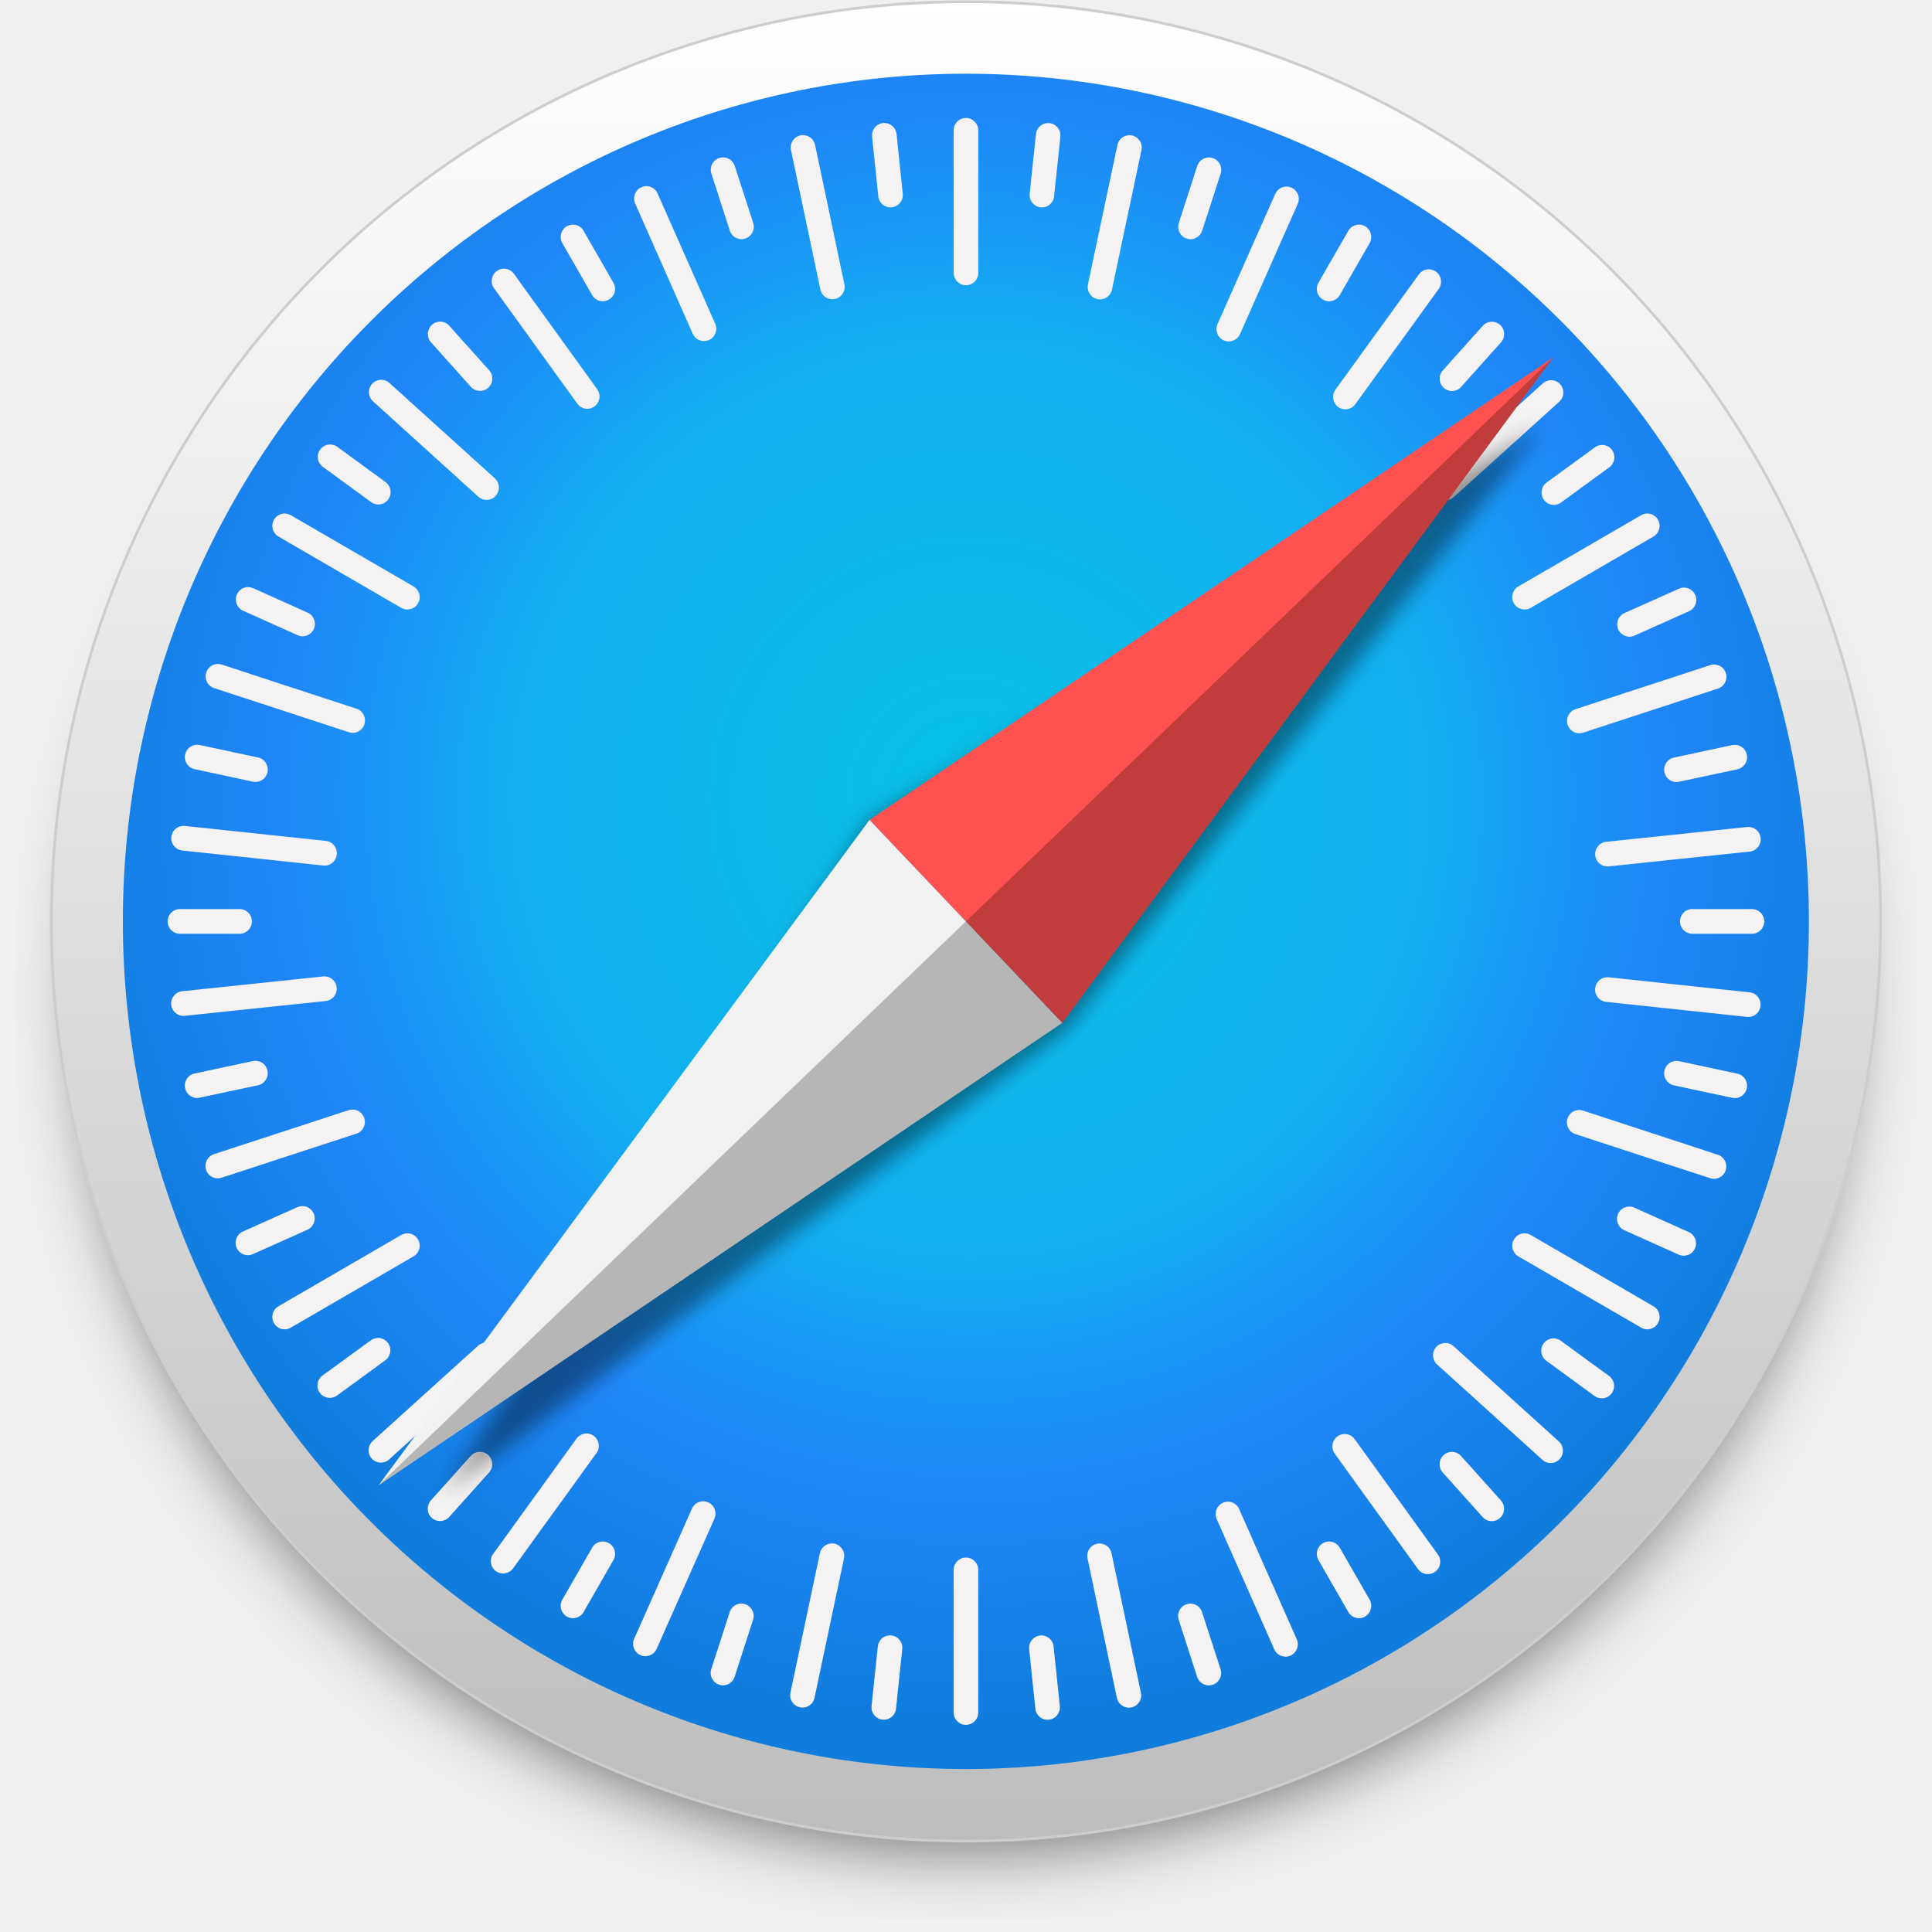
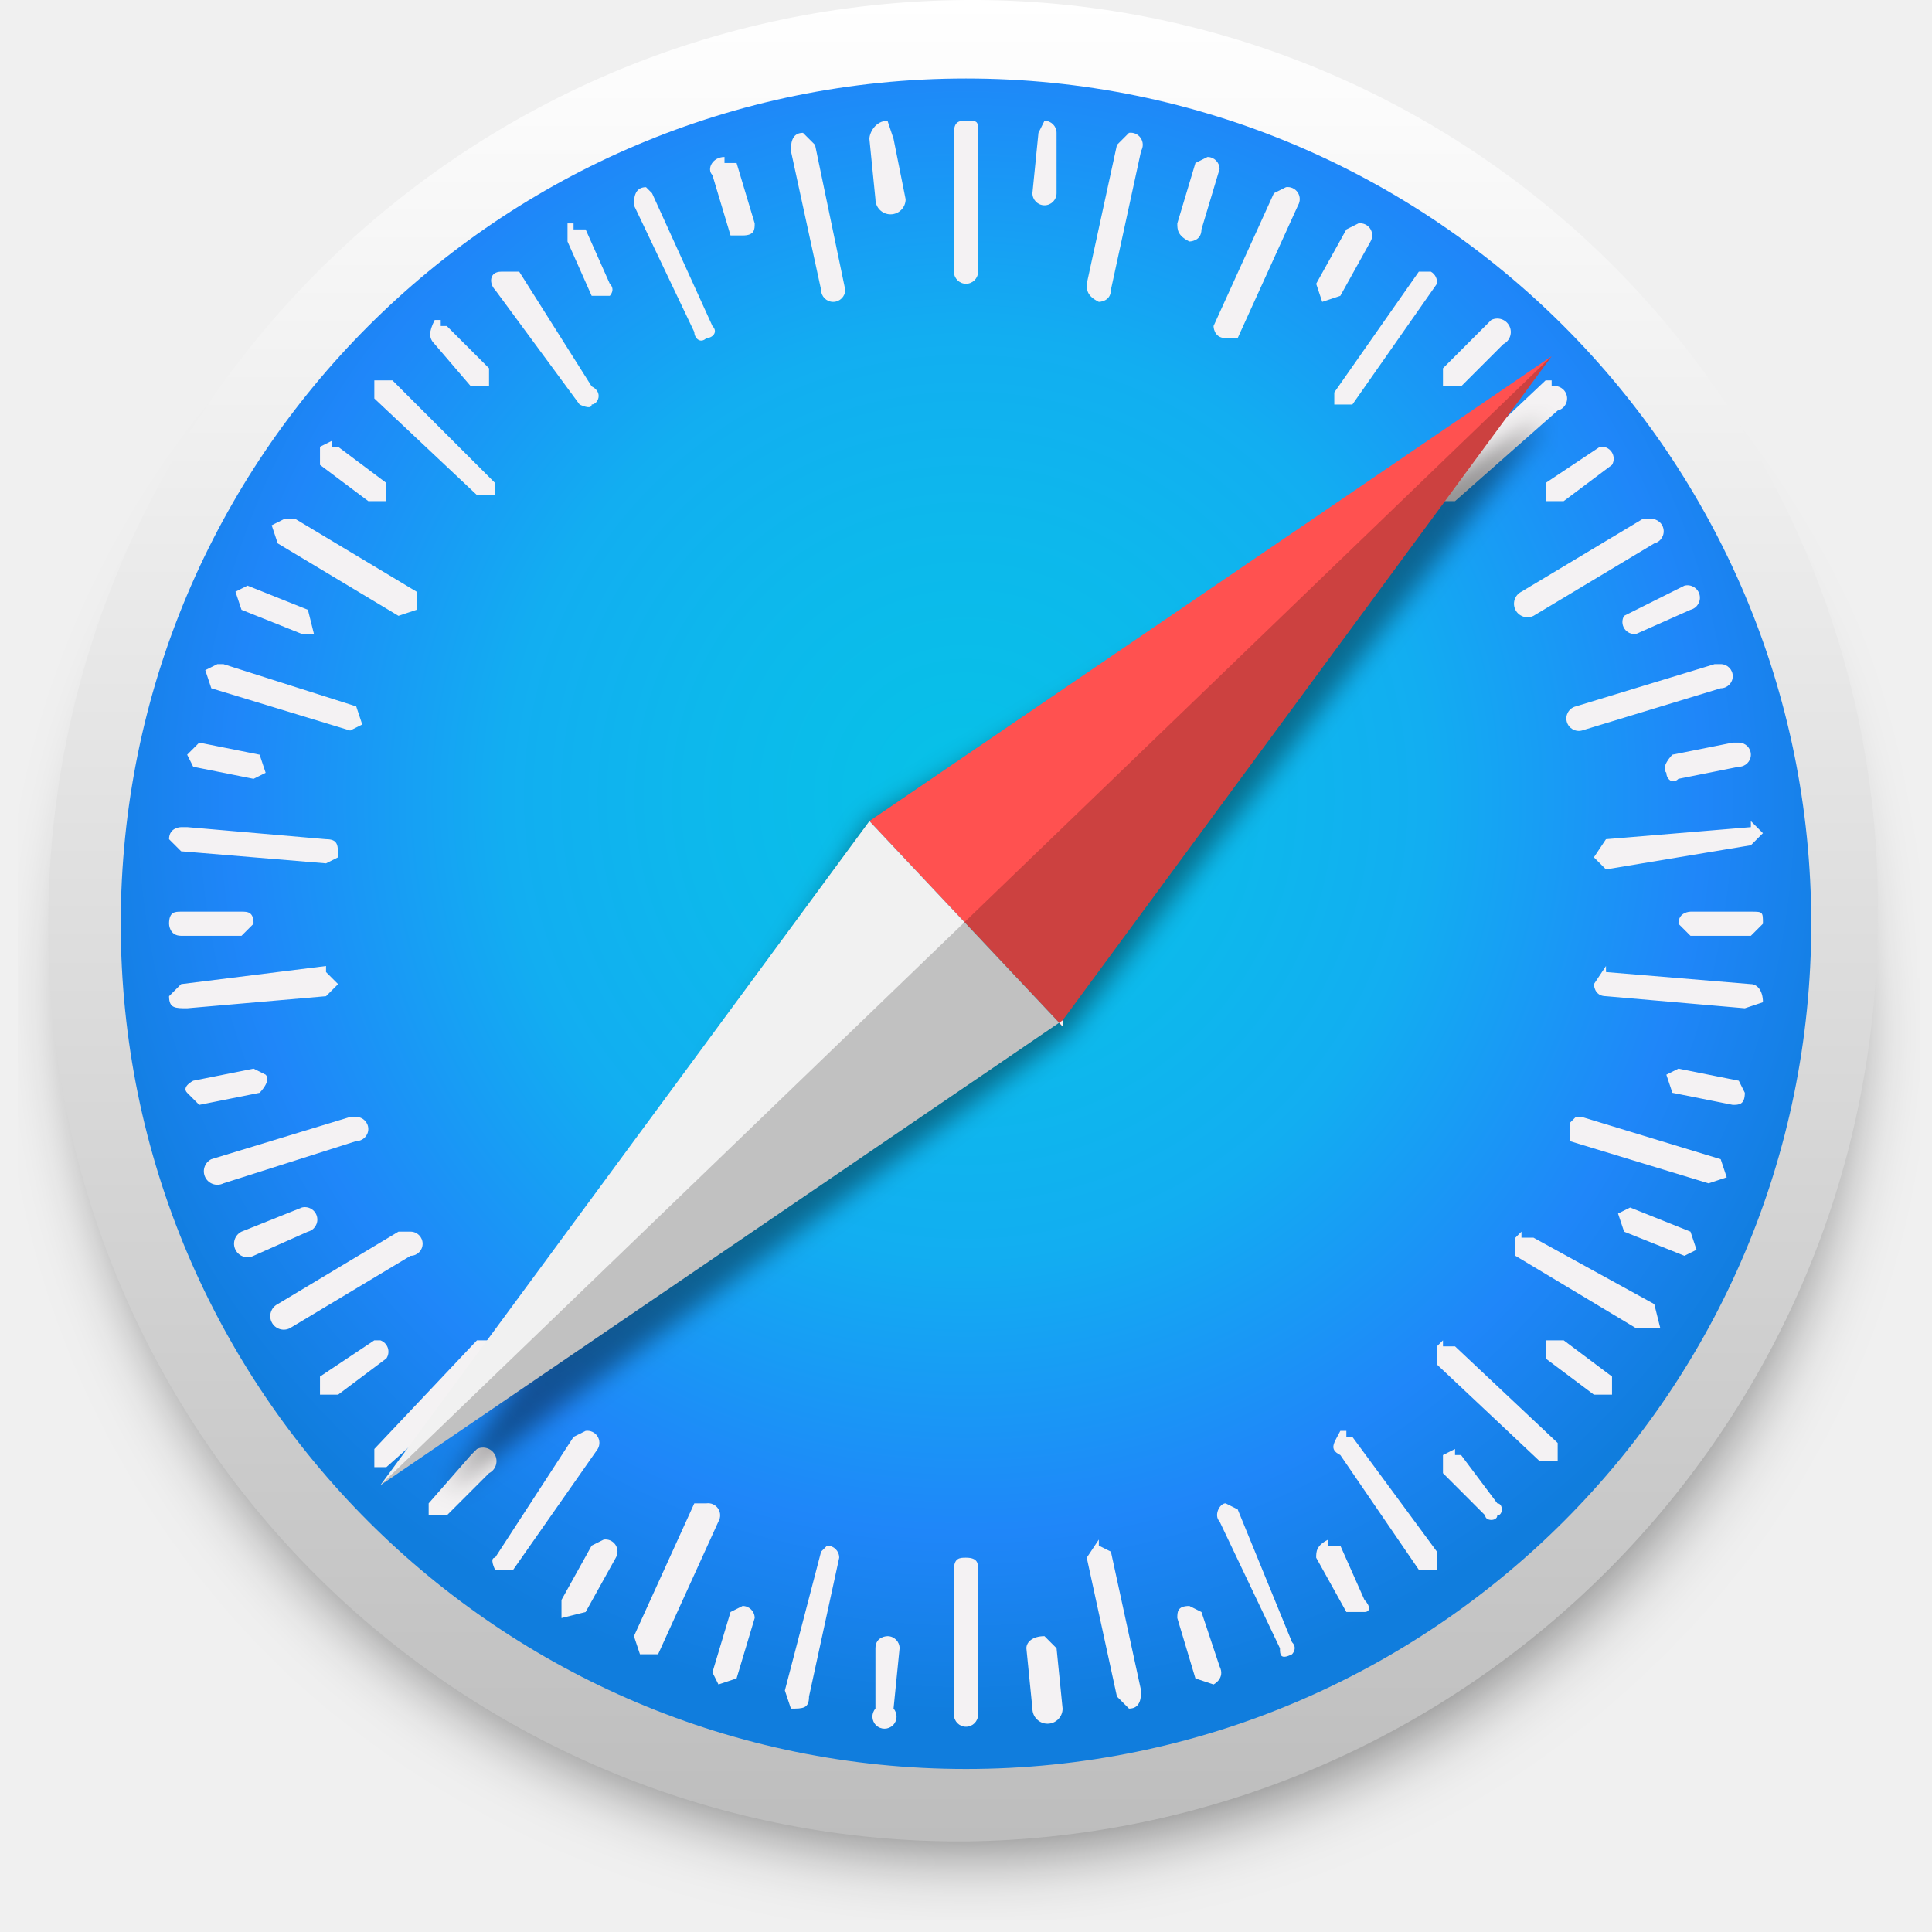
- <svg xmlns="http://www.w3.org/2000/svg" width="32" height="32" viewBox="0 0 32 32" fill="none">
-   <g clip-path="url(#clip0_2319_17099)">
-     <g opacity="0.53" filter="url(#filter0_f_2319_17099)">
-       <path d="M30.595 16.509C30.595 18.364 30.217 20.202 29.484 21.916C28.75 23.631 27.675 25.189 26.32 26.501C24.965 27.813 23.356 28.854 21.585 29.564C19.815 30.274 17.917 30.639 16 30.639C14.084 30.639 12.186 30.274 10.415 29.564C8.645 28.854 7.036 27.813 5.681 26.501C4.326 25.189 3.251 23.631 2.517 21.916C1.784 20.202 1.406 18.364 1.406 16.509C1.406 12.761 2.944 9.167 5.681 6.517C8.418 3.867 12.13 2.378 16 2.378C17.917 2.378 19.815 2.743 21.585 3.454C23.356 4.164 24.965 5.205 26.32 6.517C27.675 7.829 28.75 9.387 29.484 11.101C30.217 12.816 30.595 14.653 30.595 16.509Z" fill="black" />
+ <svg xmlns="http://www.w3.org/2000/svg" fill="none" viewBox="0 0 32 32">
+   <g clip-path="url(#a)">
+     <g filter="url(#b)" opacity=".5">
+       <path fill="#000" d="M30.6 16.5a13.7 13.7 0 0 1-4.3 10A14.6 14.6 0 0 1 16 30.6a15 15 0 0 1-10.3-4.1 14.1 14.1 0 0 1-4.3-10 14 14 0 0 1 4.3-10 14.8 14.8 0 0 1 23.8 4.6c.7 1.7 1 3.6 1 5.4Z" />
    </g>
-     <path d="M31.149 15.261C31.149 17.261 30.758 19.242 29.996 21.09C29.235 22.939 28.119 24.618 26.712 26.032C25.305 27.447 23.635 28.569 21.797 29.334C19.959 30.1 17.989 30.494 15.999 30.494C11.982 30.494 8.128 28.889 5.287 26.032C2.446 23.176 0.85 19.301 0.85 15.261C0.85 11.221 2.446 7.346 5.287 4.489C8.128 1.633 11.982 0.028 15.999 0.028C17.989 0.028 19.959 0.422 21.797 1.187C23.635 1.953 25.305 3.075 26.712 4.489C28.119 5.904 29.235 7.583 29.996 9.431C30.758 11.28 31.149 13.26 31.149 15.261Z" fill="url(#paint0_linear_2319_17099)" stroke="#CDCDCD" stroke-width="0.045" stroke-linecap="round" stroke-linejoin="round" />
-     <path d="M29.961 15.261C29.961 18.985 28.49 22.556 25.871 25.189C23.253 27.821 19.701 29.301 15.998 29.301C12.295 29.301 8.743 27.821 6.125 25.189C3.506 22.556 2.035 18.985 2.035 15.261C2.035 11.537 3.506 7.966 6.125 5.334C8.743 2.701 12.295 1.221 15.998 1.221C19.701 1.221 23.253 2.701 25.871 5.334C28.49 7.966 29.961 11.537 29.961 15.261Z" fill="url(#paint1_radial_2319_17099)" />
-     <path d="M15.999 1.954C15.886 1.954 15.796 2.045 15.796 2.158V4.519C15.796 4.633 15.886 4.724 15.999 4.724C16.112 4.724 16.203 4.633 16.203 4.519V2.158C16.203 2.045 16.112 1.954 15.999 1.954ZM14.667 2.038C14.654 2.037 14.64 2.037 14.626 2.038C14.514 2.05 14.433 2.15 14.445 2.263L14.547 3.251C14.559 3.364 14.659 3.445 14.771 3.433C14.883 3.422 14.964 3.321 14.952 3.209L14.85 2.221C14.839 2.122 14.762 2.047 14.667 2.038ZM17.34 2.039C17.246 2.048 17.168 2.123 17.158 2.222L17.055 3.209C17.043 3.322 17.124 3.422 17.236 3.434C17.348 3.446 17.448 3.365 17.459 3.252L17.563 2.264C17.575 2.152 17.494 2.051 17.381 2.039C17.367 2.038 17.354 2.038 17.34 2.039ZM13.299 2.238C13.286 2.238 13.272 2.239 13.258 2.242C13.148 2.266 13.078 2.374 13.101 2.485L13.588 4.795C13.611 4.906 13.719 4.976 13.829 4.952C13.939 4.929 14.009 4.821 13.986 4.71L13.5 2.4C13.479 2.303 13.394 2.237 13.299 2.238ZM18.708 2.24C18.613 2.239 18.528 2.305 18.508 2.402L18.02 4.711C17.997 4.822 18.067 4.931 18.177 4.954C18.287 4.978 18.395 4.907 18.418 4.796L18.906 2.487C18.93 2.376 18.86 2.268 18.749 2.244C18.736 2.241 18.722 2.24 18.708 2.24ZM11.994 2.608C11.967 2.605 11.94 2.608 11.913 2.617C11.806 2.652 11.748 2.767 11.783 2.875L12.088 3.82C12.123 3.928 12.237 3.986 12.344 3.951C12.452 3.916 12.51 3.801 12.475 3.693L12.17 2.749C12.144 2.668 12.073 2.615 11.994 2.608ZM20.006 2.608C19.927 2.615 19.857 2.668 19.83 2.749L19.525 3.694C19.49 3.801 19.548 3.917 19.656 3.952C19.763 3.987 19.877 3.928 19.912 3.82L20.218 2.876C20.252 2.768 20.194 2.653 20.087 2.618C20.06 2.609 20.033 2.606 20.006 2.608ZM10.703 3.083C10.676 3.083 10.649 3.089 10.624 3.101C10.521 3.147 10.475 3.267 10.52 3.371L11.474 5.528C11.52 5.632 11.64 5.678 11.743 5.632C11.846 5.586 11.892 5.466 11.846 5.362L10.892 3.205C10.858 3.127 10.782 3.081 10.703 3.083ZM21.312 3.09C21.233 3.089 21.157 3.134 21.122 3.212L20.166 5.368C20.12 5.471 20.166 5.592 20.269 5.638C20.372 5.684 20.491 5.638 20.538 5.535L21.494 3.378C21.54 3.275 21.494 3.154 21.391 3.108C21.365 3.097 21.338 3.091 21.312 3.09ZM9.504 3.721C9.465 3.718 9.425 3.726 9.388 3.748C9.291 3.804 9.257 3.929 9.314 4.027L9.808 4.887C9.864 4.986 9.988 5.019 10.086 4.962C10.183 4.906 10.217 4.781 10.16 4.683L9.666 3.823C9.631 3.761 9.569 3.725 9.504 3.721ZM22.494 3.721C22.429 3.725 22.367 3.761 22.332 3.823L21.838 4.683C21.782 4.781 21.815 4.906 21.913 4.962C22.01 5.019 22.134 4.986 22.191 4.887L22.685 4.027C22.741 3.929 22.708 3.804 22.61 3.748C22.573 3.726 22.533 3.718 22.494 3.721ZM8.341 4.45C8.301 4.452 8.262 4.464 8.228 4.489C8.137 4.556 8.116 4.683 8.183 4.775L9.562 6.686C9.628 6.778 9.755 6.798 9.846 6.732C9.937 6.665 9.957 6.538 9.891 6.446L8.512 4.535C8.471 4.478 8.406 4.448 8.341 4.45ZM23.672 4.461C23.607 4.458 23.542 4.488 23.501 4.545L22.119 6.454C22.053 6.546 22.073 6.673 22.164 6.74C22.255 6.807 22.382 6.787 22.448 6.695L23.83 4.786C23.896 4.694 23.876 4.567 23.785 4.5C23.751 4.475 23.712 4.462 23.672 4.461ZM7.3 5.327C7.248 5.325 7.195 5.342 7.154 5.38C7.07 5.456 7.063 5.585 7.138 5.669L7.799 6.407C7.875 6.491 8.003 6.498 8.087 6.422C8.171 6.346 8.177 6.217 8.102 6.133L7.441 5.395C7.403 5.353 7.352 5.33 7.3 5.327ZM24.699 5.329C24.648 5.332 24.596 5.354 24.559 5.397L23.898 6.135C23.822 6.219 23.829 6.348 23.913 6.424C23.997 6.5 24.125 6.493 24.2 6.409L24.861 5.671C24.937 5.586 24.93 5.457 24.846 5.381C24.804 5.343 24.751 5.326 24.699 5.329ZM6.303 6.29C6.252 6.293 6.201 6.316 6.163 6.358C6.087 6.442 6.094 6.571 6.178 6.647L7.923 8.227C8.007 8.303 8.135 8.296 8.211 8.212C8.286 8.127 8.279 7.998 8.196 7.922L6.45 6.343C6.408 6.305 6.355 6.288 6.303 6.29ZM25.701 6.297C25.649 6.294 25.596 6.312 25.554 6.35L23.808 7.928C23.724 8.004 23.717 8.133 23.793 8.217C23.868 8.301 23.996 8.308 24.08 8.232L25.826 6.654C25.91 6.578 25.917 6.449 25.842 6.365C25.804 6.323 25.753 6.3 25.701 6.297ZM5.474 7.362C5.409 7.36 5.344 7.389 5.303 7.447C5.236 7.538 5.256 7.666 5.348 7.733L6.147 8.316C6.238 8.383 6.365 8.363 6.431 8.271C6.497 8.179 6.477 8.052 6.386 7.985L5.587 7.401C5.553 7.376 5.514 7.364 5.474 7.362ZM26.529 7.37C26.49 7.371 26.451 7.384 26.417 7.409L25.617 7.992C25.526 8.059 25.506 8.186 25.572 8.278C25.638 8.37 25.765 8.39 25.856 8.323L26.656 7.74C26.747 7.673 26.767 7.546 26.701 7.454C26.66 7.397 26.595 7.367 26.529 7.37ZM4.7 8.506C4.635 8.51 4.573 8.546 4.538 8.608C4.481 8.706 4.515 8.83 4.612 8.887L6.646 10.068C6.743 10.124 6.867 10.091 6.924 9.993C6.98 9.895 6.947 9.77 6.849 9.713L4.816 8.533C4.779 8.511 4.739 8.503 4.7 8.506ZM27.299 8.506C27.26 8.503 27.219 8.511 27.183 8.533L25.149 9.713C25.051 9.77 25.018 9.895 25.075 9.993C25.131 10.091 25.255 10.124 25.353 10.068L27.386 8.887C27.484 8.831 27.517 8.706 27.461 8.608C27.425 8.546 27.364 8.51 27.299 8.506ZM4.114 9.724C4.035 9.722 3.959 9.768 3.924 9.846C3.878 9.949 3.924 10.07 4.027 10.116L4.929 10.521C5.032 10.567 5.152 10.521 5.198 10.417C5.244 10.313 5.198 10.193 5.095 10.147L4.193 9.742C4.167 9.731 4.14 9.725 4.114 9.724ZM27.888 9.733C27.862 9.733 27.835 9.739 27.809 9.751L26.907 10.154C26.804 10.2 26.758 10.321 26.804 10.425C26.85 10.528 26.97 10.575 27.073 10.528L27.975 10.124C28.078 10.078 28.124 9.958 28.078 9.854C28.044 9.777 27.968 9.731 27.888 9.733ZM3.592 10.998C3.513 11.005 3.442 11.058 3.416 11.139C3.381 11.246 3.439 11.361 3.546 11.397L5.779 12.128C5.886 12.163 6 12.105 6.035 11.997C6.07 11.889 6.012 11.774 5.905 11.739L3.672 11.007C3.646 10.999 3.618 10.996 3.592 10.998ZM28.41 11.007C28.383 11.004 28.356 11.007 28.329 11.016L26.096 11.746C25.989 11.781 25.93 11.896 25.965 12.004C26 12.112 26.115 12.17 26.222 12.135L28.455 11.405C28.562 11.37 28.62 11.255 28.586 11.148C28.559 11.067 28.488 11.014 28.41 11.007ZM3.267 12.335C3.172 12.334 3.087 12.4 3.066 12.497C3.043 12.608 3.113 12.716 3.223 12.74L4.189 12.947C4.3 12.97 4.407 12.9 4.431 12.789C4.454 12.678 4.384 12.57 4.274 12.546L3.308 12.34C3.294 12.337 3.28 12.335 3.267 12.335ZM28.732 12.337C28.719 12.337 28.705 12.339 28.691 12.341L27.725 12.548C27.615 12.571 27.545 12.68 27.568 12.79C27.592 12.901 27.699 12.972 27.81 12.948L28.776 12.742C28.886 12.718 28.956 12.61 28.933 12.499C28.912 12.402 28.827 12.336 28.732 12.337ZM3.02 13.68C2.926 13.689 2.848 13.764 2.838 13.862C2.826 13.975 2.907 14.075 3.019 14.087L5.354 14.336C5.466 14.348 5.566 14.266 5.578 14.153C5.59 14.041 5.509 13.94 5.397 13.928L3.062 13.68C3.048 13.679 3.034 13.679 3.02 13.68ZM28.98 13.698C28.967 13.696 28.953 13.696 28.939 13.698L26.603 13.943C26.491 13.955 26.41 14.055 26.422 14.168C26.434 14.28 26.533 14.362 26.646 14.35L28.981 14.105C29.093 14.093 29.174 13.993 29.162 13.88C29.152 13.781 29.075 13.707 28.98 13.698ZM2.981 15.057C2.868 15.057 2.777 15.148 2.777 15.261C2.777 15.375 2.868 15.466 2.981 15.466H3.969C4.081 15.466 4.172 15.375 4.172 15.261C4.172 15.148 4.081 15.057 3.969 15.057H2.981ZM28.03 15.057C27.917 15.057 27.826 15.148 27.826 15.261C27.826 15.375 27.917 15.466 28.03 15.466H29.017C29.13 15.466 29.221 15.375 29.221 15.261C29.221 15.148 29.13 15.057 29.017 15.057H28.03ZM5.394 16.173C5.381 16.171 5.367 16.171 5.353 16.173L3.017 16.418C2.905 16.43 2.824 16.53 2.836 16.643C2.848 16.755 2.947 16.837 3.06 16.825L5.395 16.58C5.507 16.568 5.588 16.468 5.576 16.355C5.566 16.256 5.489 16.182 5.394 16.173ZM26.603 16.187C26.509 16.196 26.431 16.271 26.421 16.369C26.409 16.482 26.489 16.582 26.602 16.594L28.937 16.843C29.049 16.855 29.149 16.773 29.16 16.661C29.172 16.548 29.091 16.447 28.979 16.436L26.644 16.187C26.63 16.186 26.616 16.186 26.603 16.187ZM4.23 17.57C4.216 17.57 4.203 17.571 4.189 17.574L3.223 17.781C3.112 17.804 3.042 17.913 3.066 18.023C3.089 18.134 3.197 18.205 3.307 18.181L4.274 17.975C4.384 17.951 4.454 17.843 4.43 17.732C4.41 17.635 4.325 17.569 4.23 17.57ZM27.768 17.572C27.673 17.571 27.588 17.637 27.568 17.734C27.544 17.845 27.614 17.953 27.724 17.977L28.691 18.183C28.801 18.207 28.909 18.137 28.932 18.026C28.956 17.915 28.886 17.806 28.775 17.783L27.809 17.576C27.795 17.573 27.782 17.572 27.768 17.572ZM5.857 18.378C5.831 18.376 5.803 18.378 5.777 18.387L3.543 19.117C3.436 19.152 3.378 19.267 3.413 19.375C3.448 19.483 3.562 19.542 3.669 19.507L5.902 18.777C6.01 18.742 6.068 18.627 6.033 18.519C6.007 18.438 5.936 18.385 5.857 18.378ZM26.139 18.385C26.06 18.392 25.989 18.445 25.963 18.526C25.928 18.634 25.986 18.749 26.093 18.784L28.326 19.515C28.433 19.551 28.548 19.492 28.583 19.384C28.618 19.276 28.559 19.161 28.452 19.126L26.22 18.395C26.193 18.386 26.166 18.383 26.139 18.385ZM5.005 19.977C4.978 19.977 4.952 19.983 4.926 19.994L4.023 20.398C3.92 20.445 3.874 20.565 3.92 20.669C3.966 20.772 4.086 20.819 4.189 20.772L5.091 20.369C5.194 20.322 5.24 20.202 5.195 20.098C5.16 20.02 5.084 19.975 5.005 19.977ZM26.99 19.985C26.911 19.983 26.835 20.028 26.8 20.106C26.755 20.209 26.8 20.33 26.903 20.376L27.805 20.781C27.908 20.827 28.028 20.781 28.074 20.677C28.12 20.574 28.074 20.453 27.971 20.407L27.069 20.002C27.044 19.991 27.017 19.985 26.99 19.985ZM6.762 20.428C6.723 20.425 6.682 20.434 6.646 20.455L4.612 21.636C4.515 21.692 4.481 21.817 4.538 21.915C4.594 22.014 4.718 22.047 4.816 21.99L6.849 20.81C6.947 20.753 6.98 20.628 6.924 20.53C6.889 20.469 6.827 20.433 6.762 20.428ZM25.237 20.428C25.172 20.432 25.11 20.469 25.075 20.53C25.018 20.628 25.051 20.753 25.149 20.81L27.183 21.99C27.28 22.047 27.404 22.014 27.461 21.915C27.517 21.817 27.484 21.692 27.386 21.636L25.353 20.455C25.316 20.434 25.276 20.425 25.237 20.428ZM6.255 22.16C6.215 22.162 6.176 22.175 6.142 22.2L5.342 22.783C5.251 22.849 5.231 22.977 5.297 23.069C5.363 23.16 5.49 23.181 5.582 23.114L6.381 22.531C6.472 22.464 6.493 22.337 6.426 22.245C6.385 22.188 6.32 22.158 6.255 22.16ZM25.739 22.167C25.674 22.165 25.609 22.195 25.567 22.252C25.501 22.343 25.521 22.471 25.612 22.538L26.411 23.122C26.503 23.188 26.629 23.168 26.696 23.076C26.762 22.984 26.742 22.857 26.651 22.79L25.852 22.207C25.817 22.182 25.778 22.169 25.739 22.167ZM8.065 22.238C8.013 22.235 7.96 22.253 7.918 22.29L6.172 23.869C6.088 23.945 6.081 24.073 6.157 24.158C6.232 24.242 6.36 24.249 6.444 24.173L8.19 22.595C8.274 22.519 8.281 22.39 8.206 22.306C8.168 22.264 8.117 22.241 8.065 22.238ZM23.928 22.244C23.876 22.247 23.825 22.269 23.788 22.311C23.712 22.396 23.719 22.524 23.803 22.6L25.548 24.18C25.632 24.256 25.76 24.249 25.835 24.165C25.911 24.081 25.904 23.952 25.82 23.876L24.075 22.296C24.033 22.258 23.98 22.241 23.928 22.244ZM9.722 23.743C9.657 23.741 9.591 23.77 9.55 23.827L8.169 25.737C8.102 25.828 8.122 25.956 8.213 26.023C8.305 26.089 8.431 26.069 8.498 25.978L9.879 24.068C9.945 23.977 9.926 23.849 9.834 23.782C9.8 23.757 9.761 23.744 9.722 23.743ZM22.265 23.752C22.226 23.753 22.187 23.766 22.153 23.791C22.061 23.857 22.041 23.985 22.107 24.077L23.486 25.988C23.552 26.08 23.679 26.1 23.77 26.033C23.862 25.967 23.882 25.839 23.816 25.747L22.437 23.836C22.395 23.779 22.331 23.75 22.265 23.752ZM7.939 24.047C7.887 24.049 7.836 24.072 7.798 24.114L7.137 24.852C7.062 24.937 7.068 25.066 7.152 25.141C7.236 25.217 7.364 25.21 7.44 25.126L8.101 24.388C8.176 24.304 8.169 24.175 8.085 24.099C8.044 24.061 7.991 24.044 7.939 24.047ZM24.058 24.048C24.006 24.045 23.954 24.062 23.912 24.1C23.828 24.176 23.821 24.305 23.896 24.389L24.557 25.127C24.633 25.212 24.761 25.218 24.845 25.142C24.929 25.067 24.935 24.938 24.86 24.853L24.199 24.115C24.161 24.073 24.11 24.05 24.058 24.048ZM11.651 24.866C11.571 24.864 11.495 24.91 11.461 24.988L10.504 27.144C10.458 27.247 10.504 27.368 10.607 27.414C10.71 27.46 10.83 27.414 10.876 27.311L11.833 25.154C11.879 25.051 11.833 24.93 11.73 24.884C11.704 24.873 11.677 24.867 11.651 24.866ZM20.335 24.872C20.308 24.873 20.281 24.878 20.256 24.89C20.153 24.936 20.107 25.057 20.152 25.16L21.106 27.318C21.152 27.421 21.272 27.468 21.375 27.422C21.478 27.375 21.524 27.255 21.478 27.151L20.524 24.994C20.49 24.916 20.414 24.871 20.335 24.872ZM9.97 25.533C9.905 25.537 9.843 25.574 9.808 25.635L9.314 26.495C9.257 26.593 9.291 26.718 9.388 26.775C9.486 26.831 9.61 26.798 9.666 26.7L10.16 25.84C10.217 25.741 10.183 25.617 10.086 25.56C10.049 25.539 10.009 25.53 9.97 25.533ZM22.029 25.533C21.99 25.53 21.949 25.539 21.913 25.56C21.815 25.617 21.782 25.741 21.838 25.84L22.332 26.7C22.389 26.798 22.512 26.831 22.61 26.775C22.708 26.718 22.741 26.593 22.685 26.495L22.191 25.635C22.155 25.574 22.094 25.538 22.029 25.533ZM13.781 25.564C13.686 25.563 13.601 25.629 13.58 25.726L13.092 28.036C13.069 28.146 13.139 28.255 13.249 28.278C13.359 28.302 13.467 28.232 13.491 28.121L13.979 25.811C14.002 25.7 13.932 25.592 13.822 25.568C13.808 25.565 13.794 25.564 13.781 25.564ZM18.211 25.565C18.197 25.565 18.183 25.567 18.17 25.57C18.059 25.593 17.989 25.701 18.013 25.812L18.499 28.122C18.522 28.233 18.63 28.303 18.74 28.28C18.851 28.256 18.921 28.148 18.897 28.037L18.411 25.728C18.39 25.631 18.305 25.564 18.211 25.565ZM15.999 25.798C15.886 25.798 15.796 25.89 15.796 26.003V28.364C15.796 28.477 15.886 28.569 15.999 28.569C16.112 28.569 16.203 28.477 16.203 28.364V26.003C16.203 25.89 16.112 25.798 15.999 25.798ZM12.262 26.561C12.183 26.568 12.112 26.621 12.086 26.702L11.781 27.646C11.746 27.754 11.804 27.869 11.912 27.904C12.019 27.94 12.133 27.881 12.168 27.773L12.473 26.829C12.508 26.721 12.45 26.606 12.343 26.571C12.316 26.562 12.289 26.559 12.262 26.561ZM19.734 26.562C19.708 26.559 19.681 26.562 19.654 26.571C19.547 26.606 19.488 26.721 19.523 26.829L19.828 27.774C19.863 27.881 19.978 27.94 20.085 27.905C20.192 27.87 20.251 27.755 20.216 27.647L19.91 26.703C19.884 26.622 19.814 26.568 19.734 26.562ZM14.721 27.088C14.627 27.097 14.549 27.171 14.539 27.27L14.436 28.258C14.424 28.371 14.505 28.471 14.617 28.483C14.729 28.495 14.829 28.413 14.841 28.301L14.944 27.313C14.956 27.2 14.875 27.1 14.763 27.088C14.749 27.086 14.735 27.086 14.721 27.088ZM17.269 27.089C17.255 27.087 17.241 27.087 17.227 27.089C17.115 27.101 17.034 27.201 17.046 27.314L17.149 28.302C17.16 28.414 17.26 28.496 17.372 28.484C17.485 28.472 17.565 28.372 17.554 28.259L17.451 27.271C17.441 27.172 17.363 27.098 17.269 27.089Z" fill="#F4F2F3" />
-     <g opacity="0.409" filter="url(#filter1_f_2319_17099)">
-       <path d="M25.539 7.073L14.401 13.58L7.359 24.727L17.661 17.055L25.539 7.073Z" fill="black" />
+     <path fill="url(#c)" d="M31.1 15.3A15.3 15.3 0 0 1 16 30.5 15.1 15.1 0 0 1 .8 15.3 15.3 15.3 0 0 1 16 0a15 15 0 0 1 15.1 15.3Z" />
+     <path fill="url(#d)" d="M30 15.3a14 14 0 0 1-14 14 14 14 0 0 1-14-14 14 14 0 0 1 14-14 14 14 0 0 1 14 14Z" />
+     <path fill="#F4F2F3" d="M16 2c-.1 0-.2 0-.2.2v2.3a.2.2 0 1 0 .4 0V2.2c0-.2 0-.2-.2-.2Zm-1.3 0c-.2 0-.3.2-.3.3l.1 1a.2.2 0 1 0 .5 0l-.2-1-.1-.3Zm2.6 0-.1.2-.1 1a.2.2 0 1 0 .4 0v-1a.2.2 0 0 0-.2-.2Zm-4 .2c-.2 0-.2.2-.2.3l.5 2.3a.2.2 0 1 0 .4 0l-.5-2.4-.2-.2Zm5.4 0-.2.2-.5 2.3c0 .1 0 .2.2.3 0 0 .2 0 .2-.2l.5-2.3a.2.2 0 0 0-.2-.3Zm-6.7.4c-.2 0-.3.2-.2.3l.3 1h.2c.2 0 .2-.1.2-.2l-.3-1H12Zm8 0-.2.1-.3 1c0 .1 0 .2.2.3 0 0 .2 0 .2-.2l.3-1a.2.2 0 0 0-.2-.2Zm-9.3.5c-.2 0-.2.2-.2.3l1 2.1c0 .1.1.2.2.1.1 0 .2-.1.1-.2l-1-2.2-.1-.1Zm10.6 0-.2.1-1 2.2s0 .2.2.2h.2l1-2.2a.2.2 0 0 0-.2-.3Zm-11.8.6h-.1V4l.4.9h.3s.1-.1 0-.2l-.4-.9h-.2Zm13 0-.2.1-.5.9.1.3.3-.1.5-.9a.2.2 0 0 0-.2-.3Zm-14.2.8c-.2 0-.2.2-.1.3l1.4 1.9s.2.1.2 0c.1 0 .2-.2 0-.3L8.6 4.5h-.2Zm15.4 0h-.2l-1.4 2v.2h.3l1.4-2a.2.2 0 0 0-.1-.2Zm-16.4.8h-.1c-.1.2-.1.3 0 .4l.6.7h.3v-.3l-.7-.7h-.1Zm17.4 0-.1.1-.7.7v.3h.3l.7-.7a.2.2 0 0 0-.2-.4Zm-18.4 1h-.1v.3l1.7 1.6h.3V8L6.5 6.3h-.2Zm19.4 0h-.1L23.8 8v.3h.3l1.7-1.5a.2.2 0 0 0-.1-.4Zm-20.2 1-.2.1v.3l.8.6h.3V8l-.8-.6h-.1Zm21 0v.1l-.9.6v.3h.3l.8-.6a.2.2 0 0 0-.2-.3ZM4.7 8.6l-.2.1.1.3 2 1.2.3-.1v-.3l-2-1.2h-.2Zm22.6 0h-.1l-2 1.2a.2.2 0 0 0 .2.4l2-1.2a.2.2 0 0 0-.1-.4ZM4.1 9.7l-.2.1.1.3 1 .4h.2l-.1-.4-1-.4Zm23.8 0-1 .5a.2.2 0 0 0 .2.3l.9-.4a.2.2 0 0 0-.1-.4ZM3.6 11l-.2.1.1.3 2.3.7.2-.1-.1-.3-2.2-.7h-.1Zm24.8 0-2.3.7a.2.2 0 0 0 .1.4l2.3-.7a.2.2 0 0 0 0-.4ZM3.3 12.3l-.2.2.1.2 1 .2.2-.1-.1-.3-1-.2Zm25.4 0-1 .2s-.2.2-.1.3c0 .1.1.2.2.1l1-.2a.2.2 0 0 0 0-.4ZM3 13.7s-.2 0-.2.2l.2.2 2.4.2.2-.1c0-.2 0-.3-.2-.3l-2.3-.2Zm26 0-2.4.2-.2.3.2.2L29 14l.2-.2-.2-.2ZM3 15.1c-.1 0-.2 0-.2.2 0 0 0 .2.2.2h1l.2-.2c0-.2-.1-.2-.2-.2H3Zm25 0s-.2 0-.2.2l.2.2h1l.2-.2c0-.2 0-.2-.2-.2h-1ZM5.4 16l-2.4.3-.2.2c0 .2.1.2.3.2l2.3-.2.2-.2-.2-.2Zm21.2 0-.2.3s0 .2.2.2l2.3.2.3-.1c0-.2-.1-.3-.2-.3l-2.4-.2ZM4.2 17.7l-1 .2s-.2.1-.1.2l.2.2 1-.2s.2-.2.1-.3l-.2-.1Zm23.6 0-.2.1.1.3 1 .2c.1 0 .2 0 .2-.2l-.1-.2-1-.2Zm-22 .8-2.3.7a.2.2 0 0 0 .2.4l2.2-.7a.2.2 0 0 0 0-.4Zm20.3 0-.1.1v.3l2.3.7.3-.1-.1-.3-2.3-.7ZM5 20l-1 .4a.2.2 0 0 0 .2.4l.9-.4A.2.2 0 0 0 5 20Zm22 0-.2.1.1.3 1 .4.2-.1-.1-.3-1-.4Zm-20.2.4h-.2l-2 1.2a.2.2 0 0 0 .2.4l2-1.2a.2.2 0 0 0 0-.4Zm18.4 0-.1.1v.3l2 1.2h.4l-.1-.4-2-1.1h-.2Zm-19 1.8-.9.6v.3h.3l.8-.6a.2.2 0 0 0-.1-.3Zm19.5 0h-.1v.3l.8.6h.3v-.3l-.8-.6h-.2Zm-17.6 0h-.2L6.2 24v.3h.2l1.8-1.6a.2.2 0 0 0-.1-.4Zm15.8 0-.1.1v.3l1.7 1.6h.3v-.3l-1.7-1.6h-.2ZM9.7 23.7l-.2.1-1.3 2c-.1 0 0 .2 0 .2h.3l1.4-2a.2.2 0 0 0-.2-.3Zm12.6 0h-.1c-.1.2-.2.3 0 .4l1.3 1.9h.3v-.3l-1.4-1.9h-.1ZM7.9 24l-.1.1-.7.8v.2h.3l.7-.7a.2.2 0 0 0-.2-.4Zm16.2 0-.2.1v.3l.7.7c0 .1.2.1.2 0 .1 0 .1-.2 0-.2l-.6-.8h-.1Zm-12.4.9h-.2l-1 2.2.1.3h.3l1-2.2a.2.2 0 0 0-.2-.3Zm8.6 0c-.1 0-.2.2-.1.3l1 2.1c0 .1 0 .2.2.1 0 0 .1-.1 0-.2l-.9-2.2-.2-.1Zm-10.3.6-.2.1-.5.9v.3l.4-.1.5-.9a.2.2 0 0 0-.2-.3Zm12 0c-.2.1-.2.2-.2.3l.5.9h.3c.1 0 .1-.1 0-.2l-.4-.9H22Zm-8.2 0-.2.2L13 28l.1.3c.2 0 .3 0 .3-.2l.5-2.3a.2.2 0 0 0-.2-.2Zm4.4 0-.2.3.5 2.3.2.2c.2 0 .2-.2.2-.3l-.5-2.3-.2-.1Zm-2.2.3c-.1 0-.2 0-.2.2v2.4a.2.2 0 1 0 .4 0V26c0-.1 0-.2-.2-.2Zm-3.7.8-.2.1-.3 1 .1.2.3-.1.3-1a.2.2 0 0 0-.2-.2Zm7.4 0c-.2 0-.2.1-.2.2l.3 1 .3.1s.2-.1.1-.3l-.3-.9-.2-.1Zm-5 .5s-.2 0-.2.2v1a.2.2 0 1 0 .3 0l.1-1a.2.2 0 0 0-.2-.2Zm2.6 0c-.2 0-.3.1-.3.2l.1 1a.2.2 0 1 0 .5 0l-.1-1-.2-.2Z" />
+     <g filter="url(#e)" opacity=".4">
+       <path fill="#000" d="m25.5 7-11.1 6.6-7 11.1 10.3-7.6 7.8-10Z" />
    </g>
-     <path d="M17.595 16.942L14.402 13.58L25.727 5.92L17.595 16.942Z" fill="#FF5150" />
-     <path d="M17.594 16.942L14.402 13.58L6.27 24.602L17.594 16.942Z" fill="#F1F1F1" />
-     <path opacity="0.243" d="M6.27 24.602L17.594 16.942L25.727 5.92L6.27 24.602Z" fill="black" />
+     <path fill="#FF5150" d="m17.6 17-3.2-3.4 11.3-7.7-8.1 11Z" />
+     <path fill="#F1F1F1" d="m17.6 17-3.2-3.4-8.1 11 11.3-7.7Z" />
+     <path fill="#000" d="m6.3 24.6 11.3-7.7 8.1-11L6.3 24.6Z" opacity=".2" />
  </g>
  <defs>
-     <filter id="filter0_f_2319_17099" x="0.261" y="1.232" width="31.481" height="30.553" filterUnits="userSpaceOnUse" color-interpolation-filters="sRGB">
+     <filter id="b" width="31.5" height="30.6" x=".3" y="1.2" color-interpolation-filters="sRGB" filterUnits="userSpaceOnUse">
      <feFlood flood-opacity="0" result="BackgroundImageFix" />
-       <feBlend mode="normal" in="SourceGraphic" in2="BackgroundImageFix" result="shape" />
-       <feGaussianBlur stdDeviation="0.573" result="effect1_foregroundBlur_2319_17099" />
+       <feBlend in="SourceGraphic" in2="BackgroundImageFix" result="shape" />
+       <feGaussianBlur result="effect1_foregroundBlur_2319_17099" stdDeviation=".6" />
    </filter>
-     <filter id="filter1_f_2319_17099" x="7.034" y="6.748" width="18.831" height="18.305" filterUnits="userSpaceOnUse" color-interpolation-filters="sRGB">
+     <filter id="e" width="18.8" height="18.3" x="7" y="6.7" color-interpolation-filters="sRGB" filterUnits="userSpaceOnUse">
      <feFlood flood-opacity="0" result="BackgroundImageFix" />
-       <feBlend mode="normal" in="SourceGraphic" in2="BackgroundImageFix" result="shape" />
-       <feGaussianBlur stdDeviation="0.163" result="effect1_foregroundBlur_2319_17099" />
+       <feBlend in="SourceGraphic" in2="BackgroundImageFix" result="shape" />
+       <feGaussianBlur result="effect1_foregroundBlur_2319_17099" stdDeviation=".2" />
    </filter>
-     <linearGradient id="paint0_linear_2319_17099" x1="15.999" y1="30.494" x2="15.999" y2="0.028" gradientUnits="userSpaceOnUse">
-       <stop stop-color="#BDBDBD" />
-       <stop offset="1" stop-color="white" />
-     </linearGradient>
-     <radialGradient id="paint1_radial_2319_17099" cx="0" cy="0" r="1" gradientUnits="userSpaceOnUse" gradientTransform="translate(16.0609 13.2139) scale(15.1499 15.2332)">
+     <radialGradient id="d" cx="0" cy="0" r="1" gradientTransform="matrix(15.1499 0 0 15.2332 16 13.2)" gradientUnits="userSpaceOnUse">
      <stop stop-color="#06C2E7" />
-       <stop offset="0.25" stop-color="#0DB8EC" />
-       <stop offset="0.5" stop-color="#12AEF1" />
-       <stop offset="0.75" stop-color="#1F86F9" />
+       <stop offset=".3" stop-color="#0DB8EC" />
+       <stop offset=".5" stop-color="#12AEF1" />
+       <stop offset=".8" stop-color="#1F86F9" />
      <stop offset="1" stop-color="#107DDD" />
    </radialGradient>
-     <clipPath id="clip0_2319_17099">
-       <rect width="32" height="32" fill="white" />
+     <linearGradient id="c" x1="16" x2="16" y1="30.5" y2="0" gradientUnits="userSpaceOnUse">
+       <stop stop-color="#BDBDBD" />
+       <stop offset="1" stop-color="#fff" />
+     </linearGradient>
+     <clipPath id="a">
+       <path fill="#fff" d="M0 0h32v32H0z" />
    </clipPath>
  </defs>
</svg>
